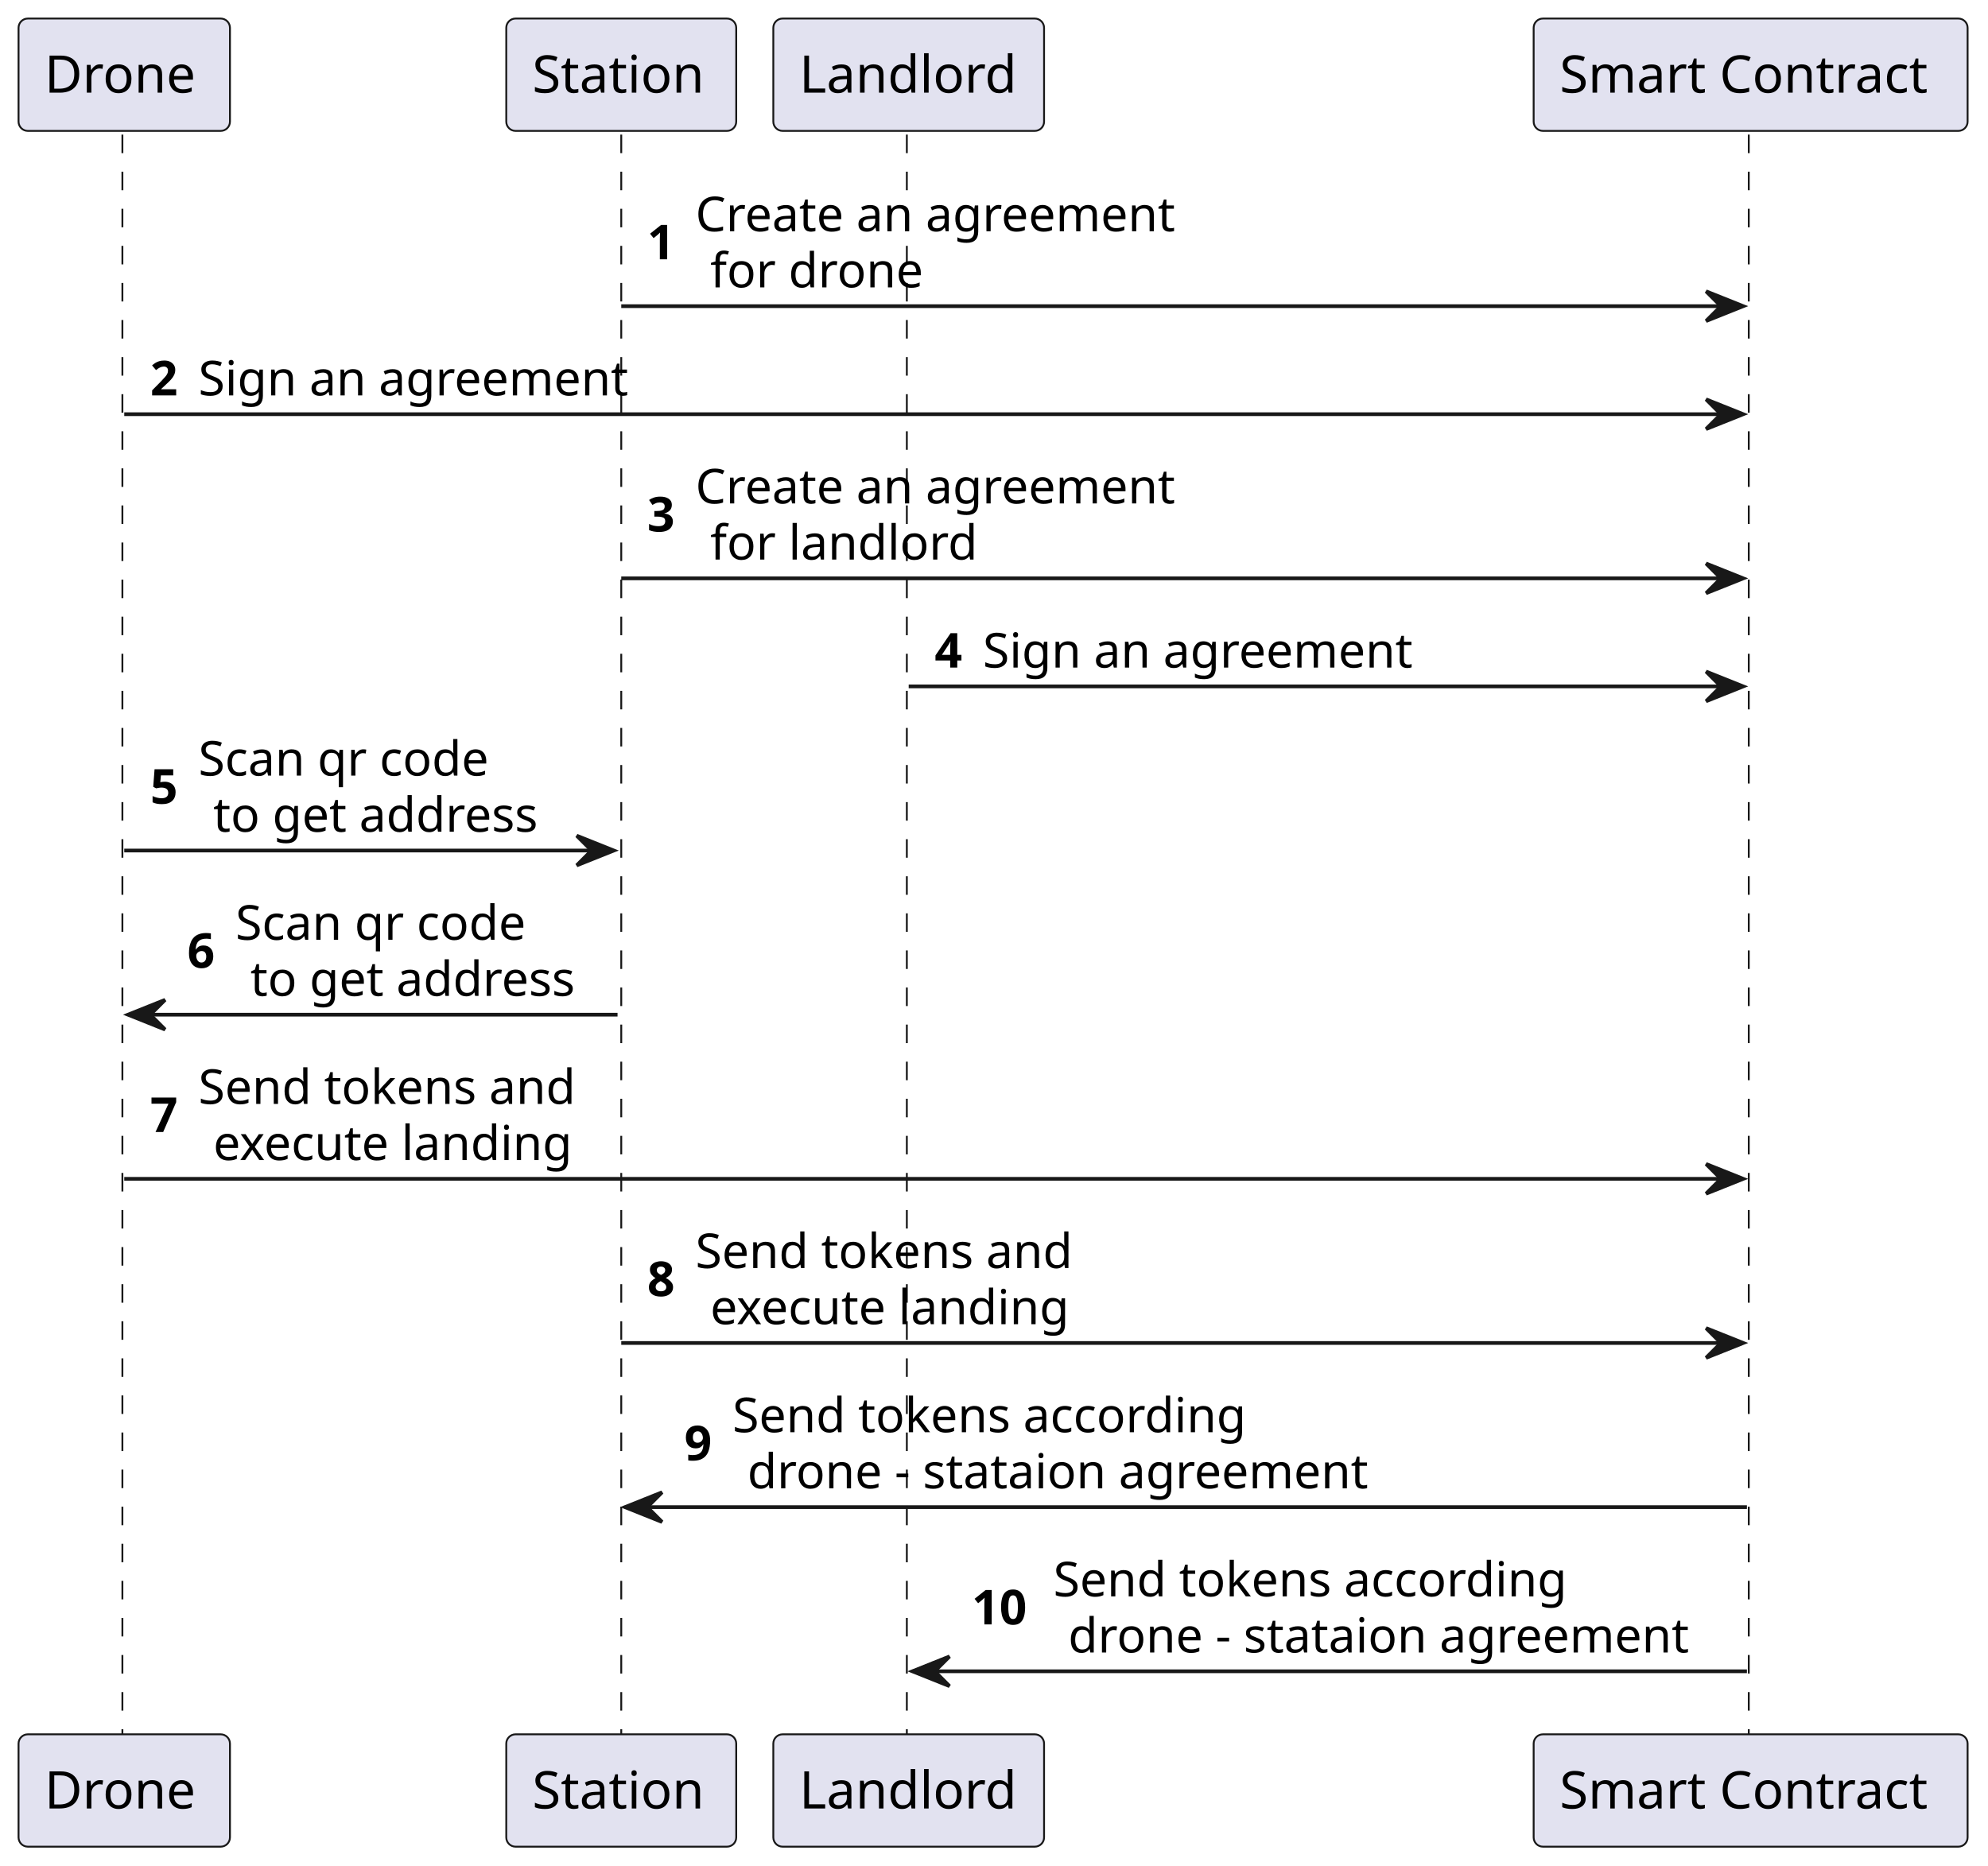
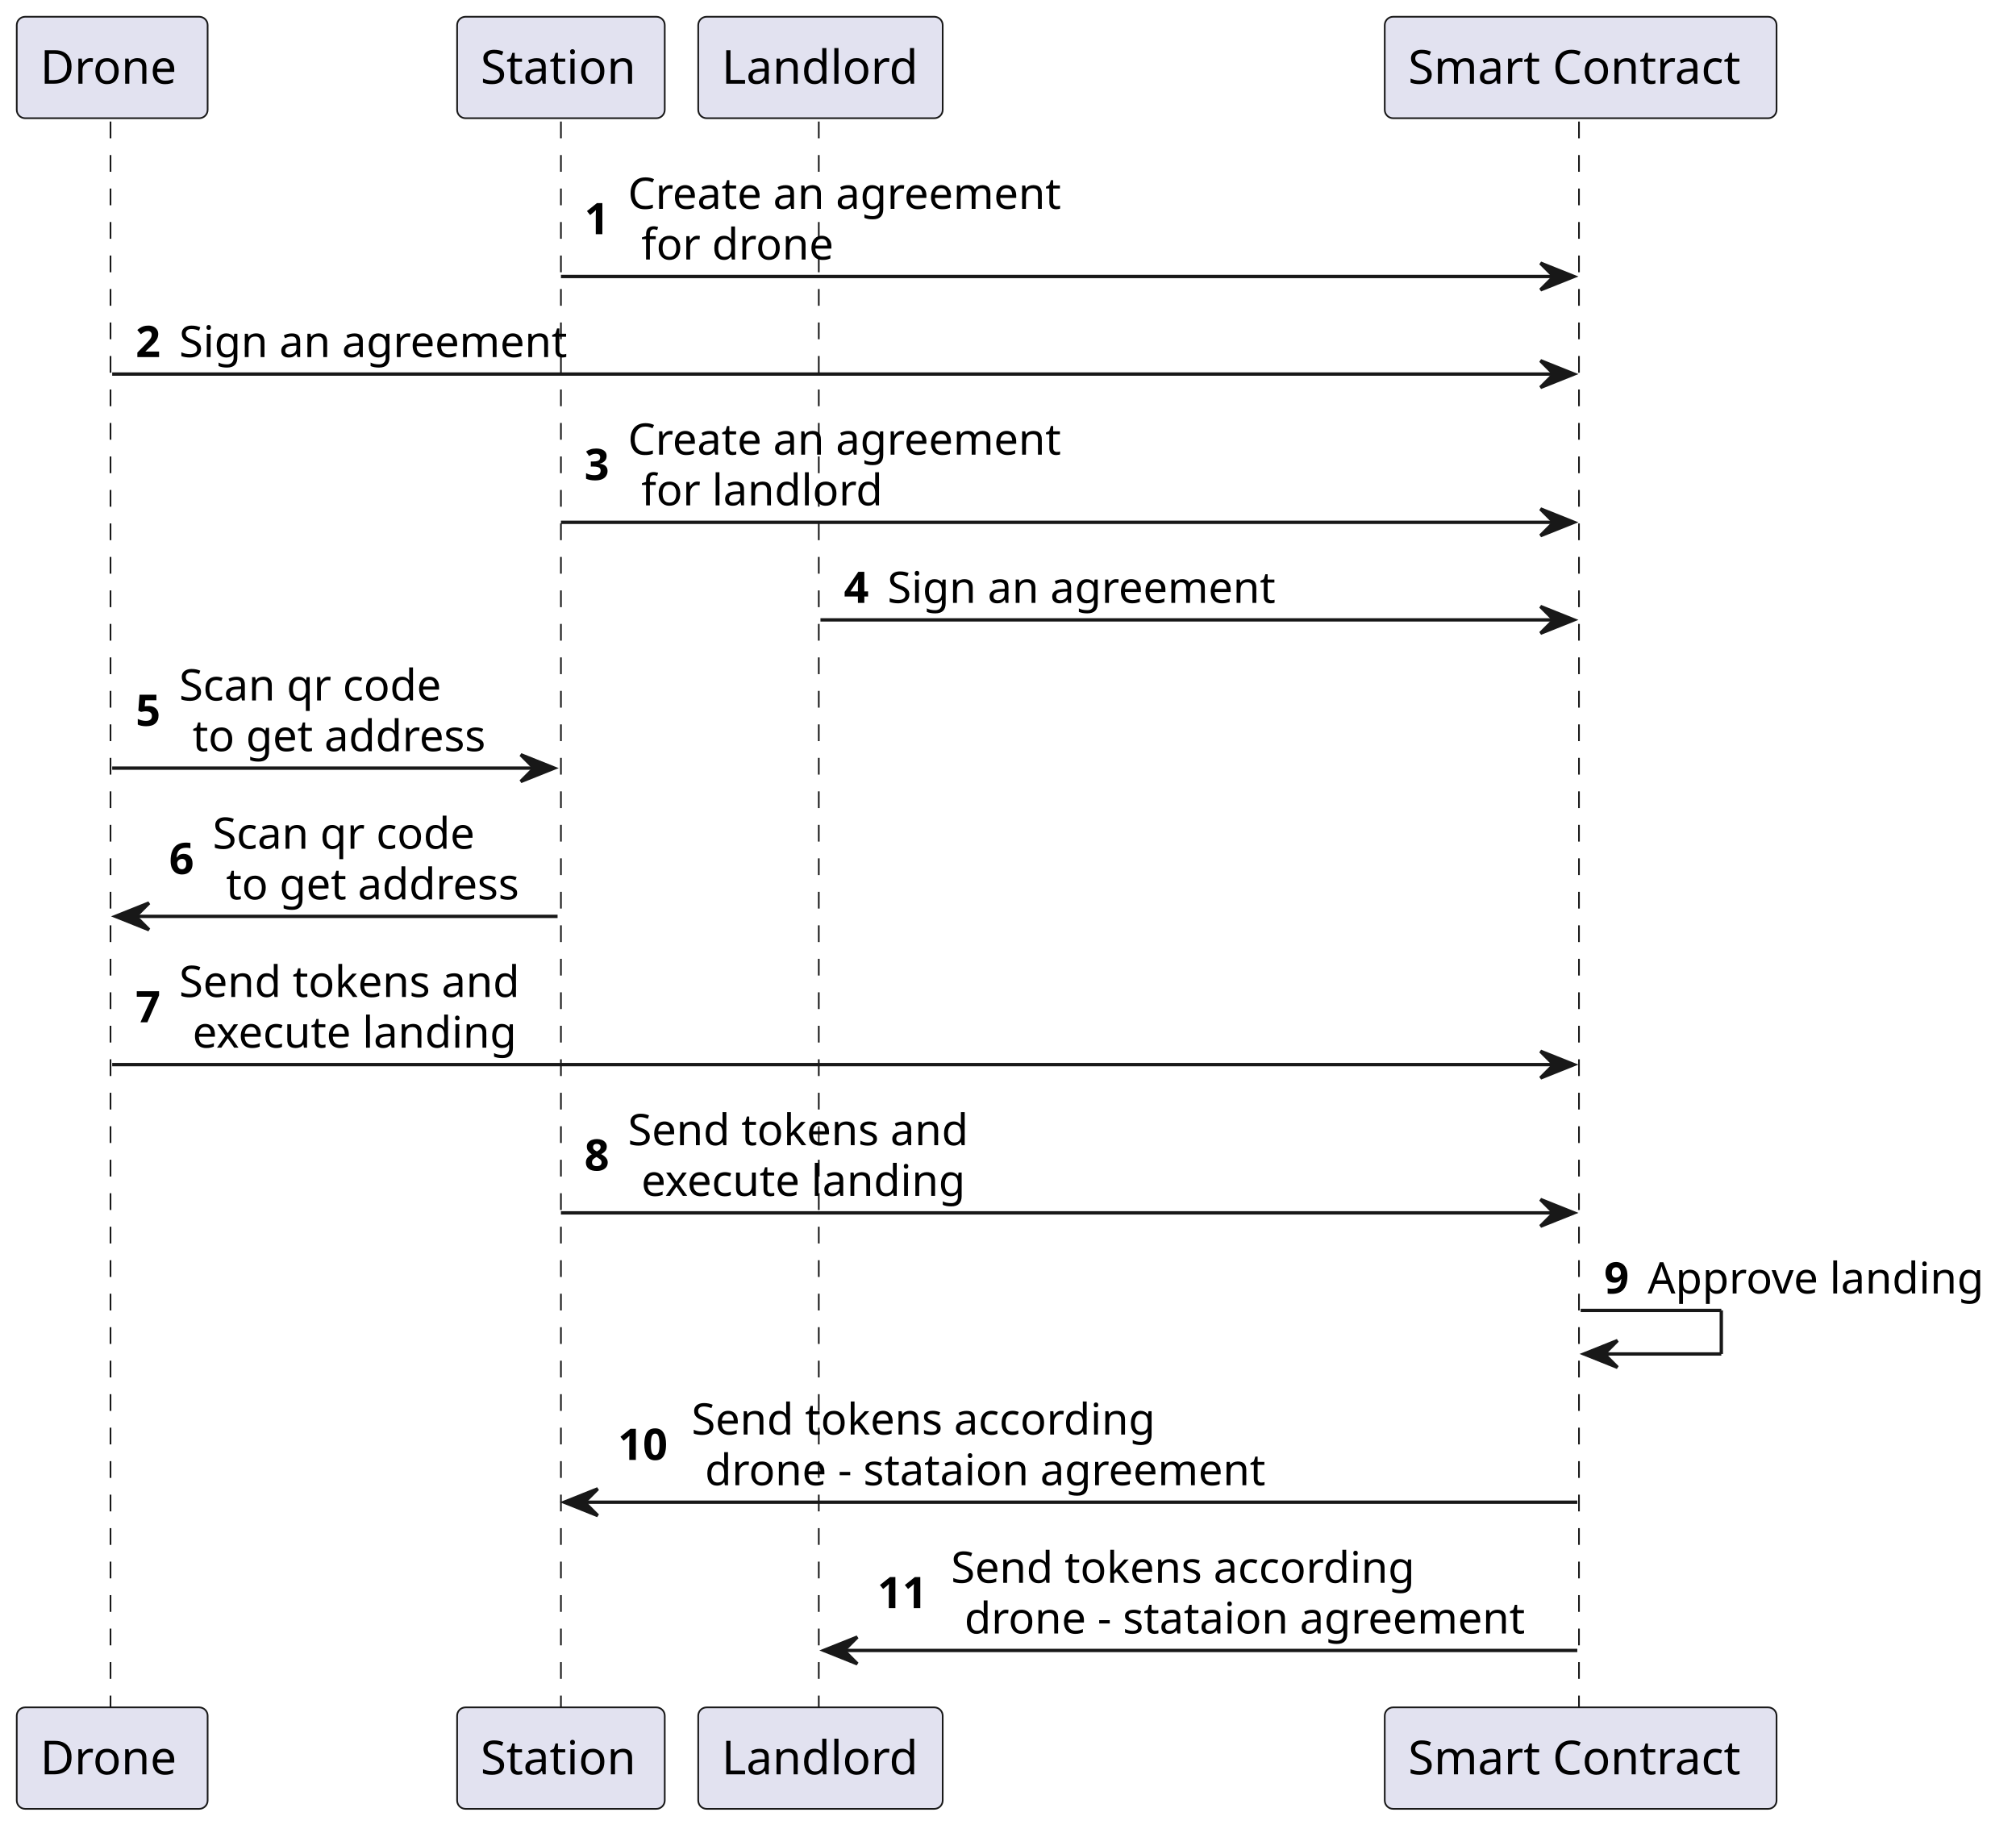
- <svg xmlns="http://www.w3.org/2000/svg" contentStyleType="text/css" height="503px" preserveAspectRatio="none" style="width:536px;height:503px;background:#FFFFFF;" version="1.1" viewBox="0 0 536 503" width="536px" zoomAndPan="magnify">
+ <svg xmlns="http://www.w3.org/2000/svg" contentStyleType="text/css" height="546px" preserveAspectRatio="none" style="width:602px;height:546px;background:#FFFFFF;" version="1.1" viewBox="0 0 602 546" width="602px" zoomAndPan="magnify">
  <defs />
  <g>
-     <line style="stroke:#181818;stroke-width:0.5;stroke-dasharray:5.0,5.0;" x1="33" x2="33" y1="36.297" y2="468.688" />
-     <line style="stroke:#181818;stroke-width:0.5;stroke-dasharray:5.0,5.0;" x1="167.5" x2="167.5" y1="36.297" y2="468.688" />
-     <line style="stroke:#181818;stroke-width:0.5;stroke-dasharray:5.0,5.0;" x1="244.5" x2="244.5" y1="36.297" y2="468.688" />
-     <line style="stroke:#181818;stroke-width:0.5;stroke-dasharray:5.0,5.0;" x1="471.5" x2="471.5" y1="36.297" y2="468.688" />
+     <line style="stroke:#181818;stroke-width:0.5;stroke-dasharray:5.0,5.0;" x1="33" x2="33" y1="36.297" y2="510.82" />
+     <line style="stroke:#181818;stroke-width:0.5;stroke-dasharray:5.0,5.0;" x1="167.5" x2="167.5" y1="36.297" y2="510.82" />
+     <line style="stroke:#181818;stroke-width:0.5;stroke-dasharray:5.0,5.0;" x1="244.5" x2="244.5" y1="36.297" y2="510.82" />
+     <line style="stroke:#181818;stroke-width:0.5;stroke-dasharray:5.0,5.0;" x1="471.5" x2="471.5" y1="36.297" y2="510.82" />
    <rect fill="#E2E2F0" height="30.297" rx="2.5" ry="2.5" style="stroke:#181818;stroke-width:0.5;" width="57" x="5" y="5" />
    <text fill="#000000" font-family="sans-serif" font-size="14" lengthAdjust="spacing" textLength="43" x="12" y="24.995">Drone</text>
-     <rect fill="#E2E2F0" height="30.297" rx="2.5" ry="2.5" style="stroke:#181818;stroke-width:0.5;" width="57" x="5" y="467.688" />
-     <text fill="#000000" font-family="sans-serif" font-size="14" lengthAdjust="spacing" textLength="43" x="12" y="487.683">Drone</text>
+     <rect fill="#E2E2F0" height="30.297" rx="2.5" ry="2.5" style="stroke:#181818;stroke-width:0.5;" width="57" x="5" y="509.82" />
+     <text fill="#000000" font-family="sans-serif" font-size="14" lengthAdjust="spacing" textLength="43" x="12" y="529.815">Drone</text>
    <rect fill="#E2E2F0" height="30.297" rx="2.5" ry="2.5" style="stroke:#181818;stroke-width:0.5;" width="62" x="136.5" y="5" />
    <text fill="#000000" font-family="sans-serif" font-size="14" lengthAdjust="spacing" textLength="48" x="143.5" y="24.995">Station</text>
-     <rect fill="#E2E2F0" height="30.297" rx="2.5" ry="2.5" style="stroke:#181818;stroke-width:0.5;" width="62" x="136.5" y="467.688" />
-     <text fill="#000000" font-family="sans-serif" font-size="14" lengthAdjust="spacing" textLength="48" x="143.5" y="487.683">Station</text>
+     <rect fill="#E2E2F0" height="30.297" rx="2.5" ry="2.5" style="stroke:#181818;stroke-width:0.5;" width="62" x="136.5" y="509.82" />
+     <text fill="#000000" font-family="sans-serif" font-size="14" lengthAdjust="spacing" textLength="48" x="143.5" y="529.815">Station</text>
    <rect fill="#E2E2F0" height="30.297" rx="2.5" ry="2.5" style="stroke:#181818;stroke-width:0.5;" width="73" x="208.5" y="5" />
    <text fill="#000000" font-family="sans-serif" font-size="14" lengthAdjust="spacing" textLength="59" x="215.5" y="24.995">Landlord</text>
-     <rect fill="#E2E2F0" height="30.297" rx="2.5" ry="2.5" style="stroke:#181818;stroke-width:0.5;" width="73" x="208.5" y="467.688" />
-     <text fill="#000000" font-family="sans-serif" font-size="14" lengthAdjust="spacing" textLength="59" x="215.5" y="487.683">Landlord</text>
+     <rect fill="#E2E2F0" height="30.297" rx="2.5" ry="2.5" style="stroke:#181818;stroke-width:0.5;" width="73" x="208.5" y="509.82" />
+     <text fill="#000000" font-family="sans-serif" font-size="14" lengthAdjust="spacing" textLength="59" x="215.5" y="529.815">Landlord</text>
    <rect fill="#E2E2F0" height="30.297" rx="2.5" ry="2.5" style="stroke:#181818;stroke-width:0.5;" width="117" x="413.5" y="5" />
    <text fill="#000000" font-family="sans-serif" font-size="14" lengthAdjust="spacing" textLength="103" x="420.5" y="24.995">Smart Contract</text>
-     <rect fill="#E2E2F0" height="30.297" rx="2.5" ry="2.5" style="stroke:#181818;stroke-width:0.5;" width="117" x="413.5" y="467.688" />
-     <text fill="#000000" font-family="sans-serif" font-size="14" lengthAdjust="spacing" textLength="103" x="420.5" y="487.683">Smart Contract</text>
+     <rect fill="#E2E2F0" height="30.297" rx="2.5" ry="2.5" style="stroke:#181818;stroke-width:0.5;" width="117" x="413.5" y="509.82" />
+     <text fill="#000000" font-family="sans-serif" font-size="14" lengthAdjust="spacing" textLength="103" x="420.5" y="529.815">Smart Contract</text>
    <polygon fill="#181818" points="460,78.562,470,82.562,460,86.562,464,82.562" style="stroke:#181818;stroke-width:1.0;" />
    <line style="stroke:#181818;stroke-width:1.0;" x1="167.5" x2="466" y1="82.562" y2="82.562" />
    <text fill="#000000" font-family="sans-serif" font-size="13" font-weight="bold" lengthAdjust="spacing" textLength="9" x="174.5" y="69.93">1</text>
    <text fill="#000000" font-family="sans-serif" font-size="13" lengthAdjust="spacing" textLength="138" x="187.5" y="62.364">Create an agreement</text>
    <text fill="#000000" font-family="sans-serif" font-size="13" lengthAdjust="spacing" textLength="58" x="191.5" y="77.497">for drone</text>
    <polygon fill="#181818" points="460,107.695,470,111.695,460,115.695,464,111.695" style="stroke:#181818;stroke-width:1.0;" />
    <line style="stroke:#181818;stroke-width:1.0;" x1="33.5" x2="466" y1="111.695" y2="111.695" />
    <text fill="#000000" font-family="sans-serif" font-size="13" font-weight="bold" lengthAdjust="spacing" textLength="9" x="40.5" y="106.629">2</text>
    <text fill="#000000" font-family="sans-serif" font-size="13" lengthAdjust="spacing" textLength="123" x="53.5" y="106.629">Sign an agreement</text>
    <polygon fill="#181818" points="460,151.961,470,155.961,460,159.961,464,155.961" style="stroke:#181818;stroke-width:1.0;" />
    <line style="stroke:#181818;stroke-width:1.0;" x1="167.5" x2="466" y1="155.961" y2="155.961" />
    <text fill="#000000" font-family="sans-serif" font-size="13" font-weight="bold" lengthAdjust="spacing" textLength="9" x="174.5" y="143.329">3</text>
    <text fill="#000000" font-family="sans-serif" font-size="13" lengthAdjust="spacing" textLength="138" x="187.5" y="135.762">Create an agreement</text>
    <text fill="#000000" font-family="sans-serif" font-size="13" lengthAdjust="spacing" textLength="72" x="191.5" y="150.895">for landlord</text>
    <polygon fill="#181818" points="460,181.094,470,185.094,460,189.094,464,185.094" style="stroke:#181818;stroke-width:1.0;" />
    <line style="stroke:#181818;stroke-width:1.0;" x1="245" x2="466" y1="185.094" y2="185.094" />
    <text fill="#000000" font-family="sans-serif" font-size="13" font-weight="bold" lengthAdjust="spacing" textLength="9" x="252" y="180.028">4</text>
    <text fill="#000000" font-family="sans-serif" font-size="13" lengthAdjust="spacing" textLength="123" x="265" y="180.028">Sign an agreement</text>
    <polygon fill="#181818" points="155.5,225.359,165.5,229.359,155.5,233.359,159.5,229.359" style="stroke:#181818;stroke-width:1.0;" />
    <line style="stroke:#181818;stroke-width:1.0;" x1="33.5" x2="161.5" y1="229.359" y2="229.359" />
    <text fill="#000000" font-family="sans-serif" font-size="13" font-weight="bold" lengthAdjust="spacing" textLength="9" x="40.5" y="216.727">5</text>
    <text fill="#000000" font-family="sans-serif" font-size="13" lengthAdjust="spacing" textLength="84" x="53.5" y="209.161">Scan qr code</text>
    <text fill="#000000" font-family="sans-serif" font-size="13" lengthAdjust="spacing" textLength="93" x="57.5" y="224.293">to get address</text>
    <polygon fill="#181818" points="44.5,269.625,34.5,273.625,44.5,277.625,40.5,273.625" style="stroke:#181818;stroke-width:1.0;" />
    <line style="stroke:#181818;stroke-width:1.0;" x1="38.5" x2="166.5" y1="273.625" y2="273.625" />
    <text fill="#000000" font-family="sans-serif" font-size="13" font-weight="bold" lengthAdjust="spacing" textLength="9" x="50.5" y="260.993">6</text>
    <text fill="#000000" font-family="sans-serif" font-size="13" lengthAdjust="spacing" textLength="84" x="63.5" y="253.426">Scan qr code</text>
    <text fill="#000000" font-family="sans-serif" font-size="13" lengthAdjust="spacing" textLength="93" x="67.5" y="268.559">to get address</text>
    <polygon fill="#181818" points="460,313.891,470,317.891,460,321.891,464,317.891" style="stroke:#181818;stroke-width:1.0;" />
    <line style="stroke:#181818;stroke-width:1.0;" x1="33.5" x2="466" y1="317.891" y2="317.891" />
    <text fill="#000000" font-family="sans-serif" font-size="13" font-weight="bold" lengthAdjust="spacing" textLength="9" x="40.5" y="305.258">7</text>
    <text fill="#000000" font-family="sans-serif" font-size="13" lengthAdjust="spacing" textLength="108" x="53.5" y="297.692">Send tokens and</text>
    <text fill="#000000" font-family="sans-serif" font-size="13" lengthAdjust="spacing" textLength="101" x="57.5" y="312.825">execute landing</text>
    <polygon fill="#181818" points="460,358.156,470,362.156,460,366.156,464,362.156" style="stroke:#181818;stroke-width:1.0;" />
    <line style="stroke:#181818;stroke-width:1.0;" x1="167.5" x2="466" y1="362.156" y2="362.156" />
    <text fill="#000000" font-family="sans-serif" font-size="13" font-weight="bold" lengthAdjust="spacing" textLength="9" x="174.5" y="349.524">8</text>
    <text fill="#000000" font-family="sans-serif" font-size="13" lengthAdjust="spacing" textLength="108" x="187.5" y="341.957">Send tokens and</text>
    <text fill="#000000" font-family="sans-serif" font-size="13" lengthAdjust="spacing" textLength="101" x="191.5" y="357.09">execute landing</text>
-     <polygon fill="#181818" points="178.5,402.422,168.5,406.422,178.5,410.422,174.5,406.422" style="stroke:#181818;stroke-width:1.0;" />
-     <line style="stroke:#181818;stroke-width:1.0;" x1="172.5" x2="471" y1="406.422" y2="406.422" />
-     <text fill="#000000" font-family="sans-serif" font-size="13" font-weight="bold" lengthAdjust="spacing" textLength="9" x="184.5" y="393.79">9</text>
-     <text fill="#000000" font-family="sans-serif" font-size="13" lengthAdjust="spacing" textLength="146" x="197.5" y="386.223">Send tokens according</text>
-     <text fill="#000000" font-family="sans-serif" font-size="13" lengthAdjust="spacing" textLength="177" x="201.5" y="401.356">drone - stataion agreement</text>
-     <polygon fill="#181818" points="256,446.688,246,450.688,256,454.688,252,450.688" style="stroke:#181818;stroke-width:1.0;" />
-     <line style="stroke:#181818;stroke-width:1.0;" x1="250" x2="471" y1="450.688" y2="450.688" />
-     <text fill="#000000" font-family="sans-serif" font-size="13" font-weight="bold" lengthAdjust="spacing" textLength="18" x="262" y="438.055">10</text>
-     <text fill="#000000" font-family="sans-serif" font-size="13" lengthAdjust="spacing" textLength="146" x="284" y="430.489">Send tokens according</text>
-     <text fill="#000000" font-family="sans-serif" font-size="13" lengthAdjust="spacing" textLength="177" x="288" y="445.622">drone - stataion agreement</text>
+     <line style="stroke:#181818;stroke-width:1.0;" x1="472" x2="514" y1="391.289" y2="391.289" />
+     <line style="stroke:#181818;stroke-width:1.0;" x1="514" x2="514" y1="391.289" y2="404.289" />
+     <line style="stroke:#181818;stroke-width:1.0;" x1="473" x2="514" y1="404.289" y2="404.289" />
+     <polygon fill="#181818" points="483,400.289,473,404.289,483,408.289,479,404.289" style="stroke:#181818;stroke-width:1.0;" />
+     <text fill="#000000" font-family="sans-serif" font-size="13" font-weight="bold" lengthAdjust="spacing" textLength="9" x="479" y="386.223">9</text>
+     <text fill="#000000" font-family="sans-serif" font-size="13" lengthAdjust="spacing" textLength="103" x="492" y="386.223">Approve landing</text>
+     <polygon fill="#181818" points="178.5,444.555,168.5,448.555,178.5,452.555,174.5,448.555" style="stroke:#181818;stroke-width:1.0;" />
+     <line style="stroke:#181818;stroke-width:1.0;" x1="172.5" x2="471" y1="448.555" y2="448.555" />
+     <text fill="#000000" font-family="sans-serif" font-size="13" font-weight="bold" lengthAdjust="spacing" textLength="18" x="184.5" y="435.922">10</text>
+     <text fill="#000000" font-family="sans-serif" font-size="13" lengthAdjust="spacing" textLength="146" x="206.5" y="428.356">Send tokens according</text>
+     <text fill="#000000" font-family="sans-serif" font-size="13" lengthAdjust="spacing" textLength="177" x="210.5" y="443.489">drone - stataion agreement</text>
+     <polygon fill="#181818" points="256,488.82,246,492.82,256,496.82,252,492.82" style="stroke:#181818;stroke-width:1.0;" />
+     <line style="stroke:#181818;stroke-width:1.0;" x1="250" x2="471" y1="492.82" y2="492.82" />
+     <text fill="#000000" font-family="sans-serif" font-size="13" font-weight="bold" lengthAdjust="spacing" textLength="18" x="262" y="480.188">11</text>
+     <text fill="#000000" font-family="sans-serif" font-size="13" lengthAdjust="spacing" textLength="146" x="284" y="472.622">Send tokens according</text>
+     <text fill="#000000" font-family="sans-serif" font-size="13" lengthAdjust="spacing" textLength="177" x="288" y="487.754">drone - stataion agreement</text>
  </g>
</svg>
